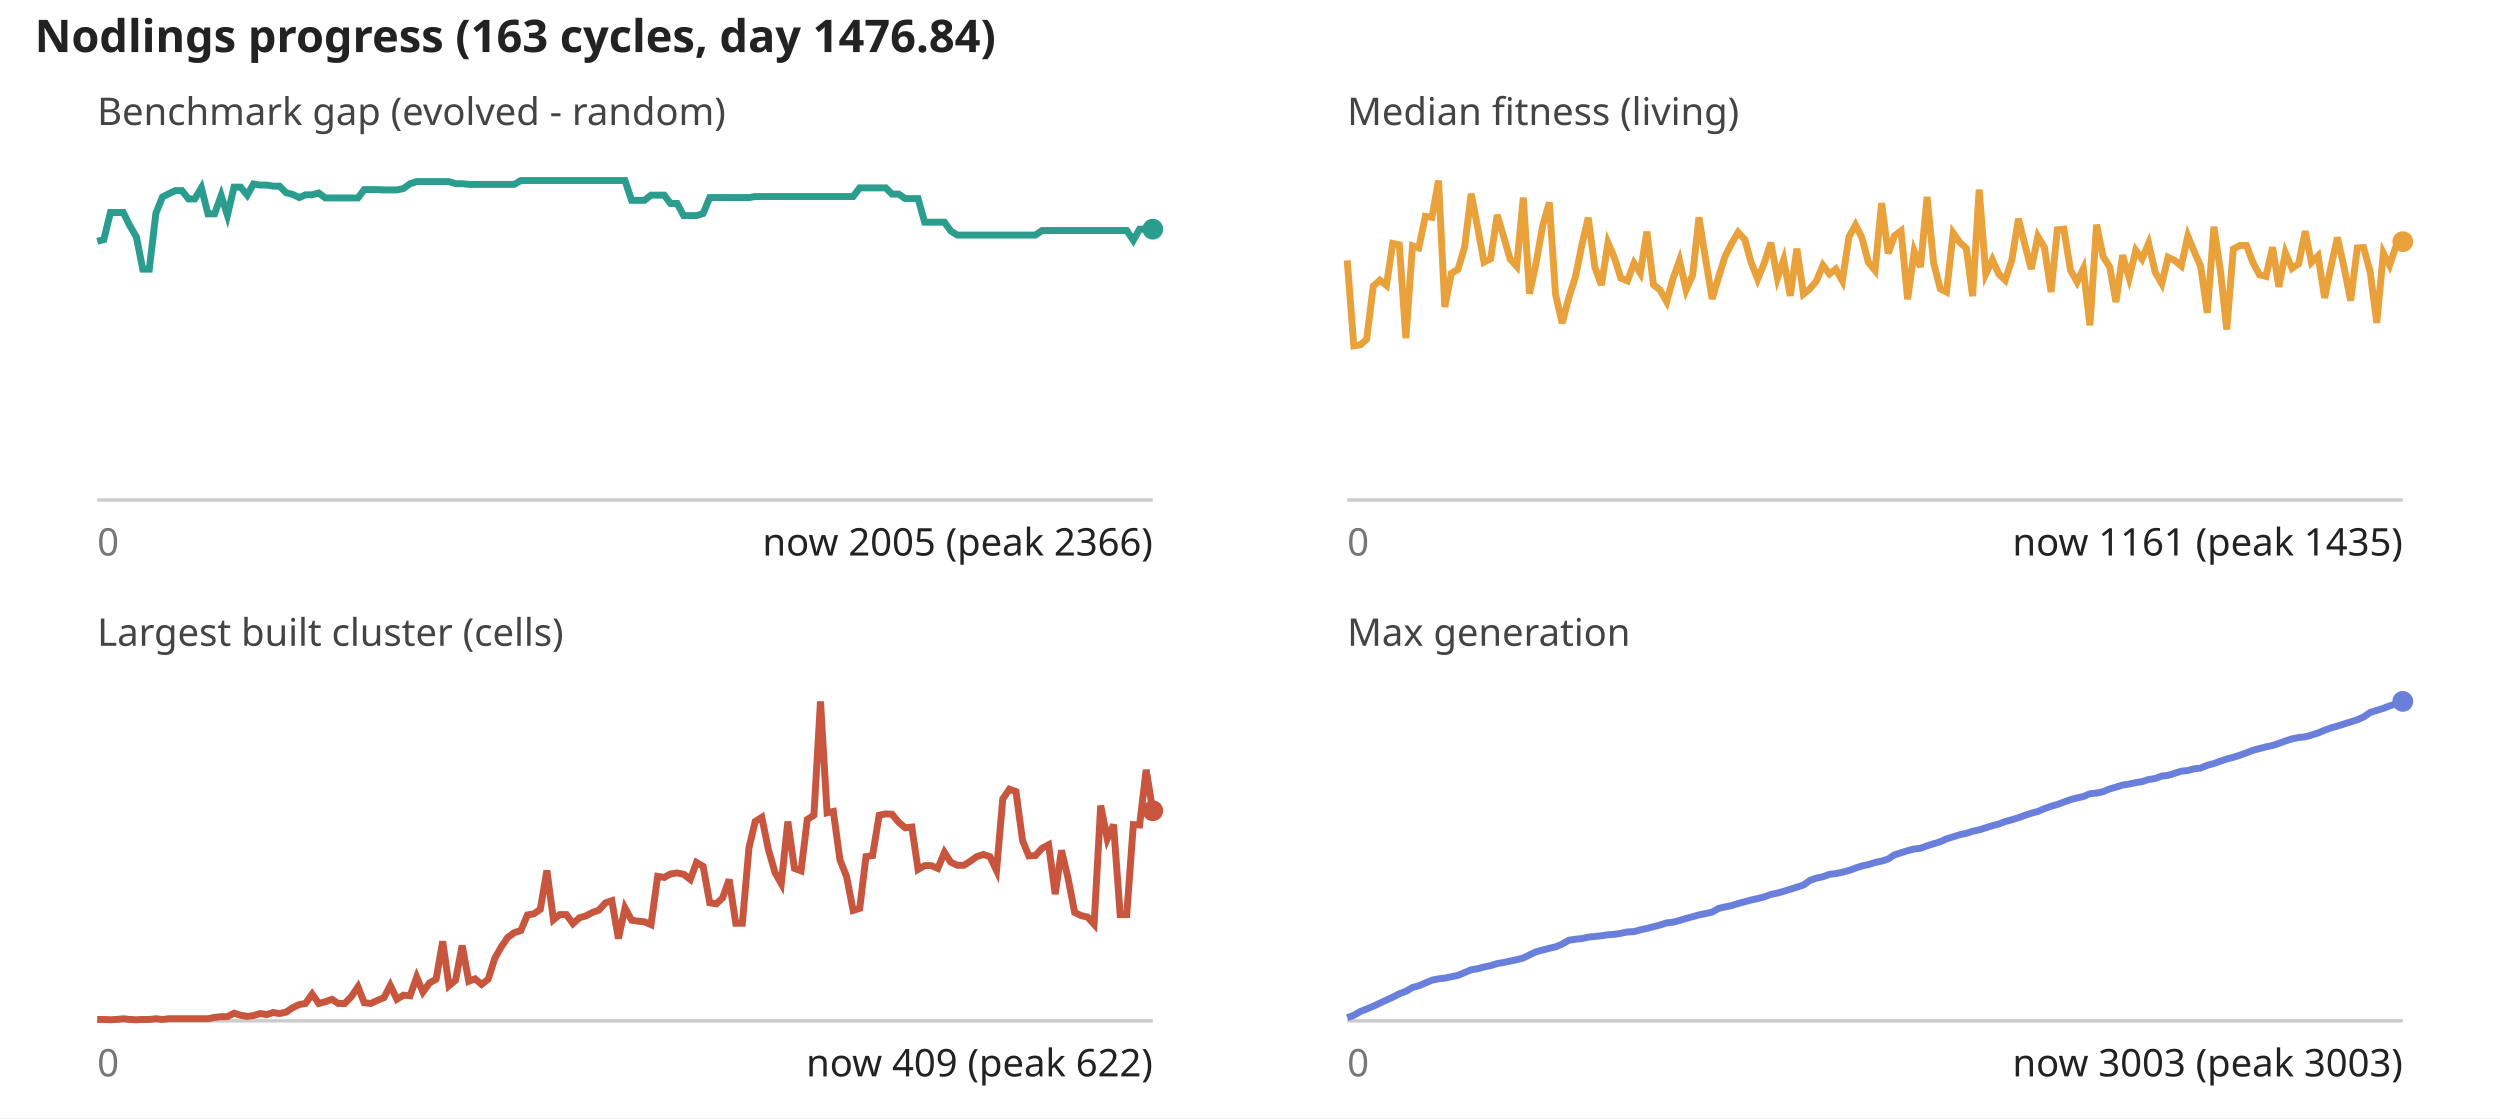
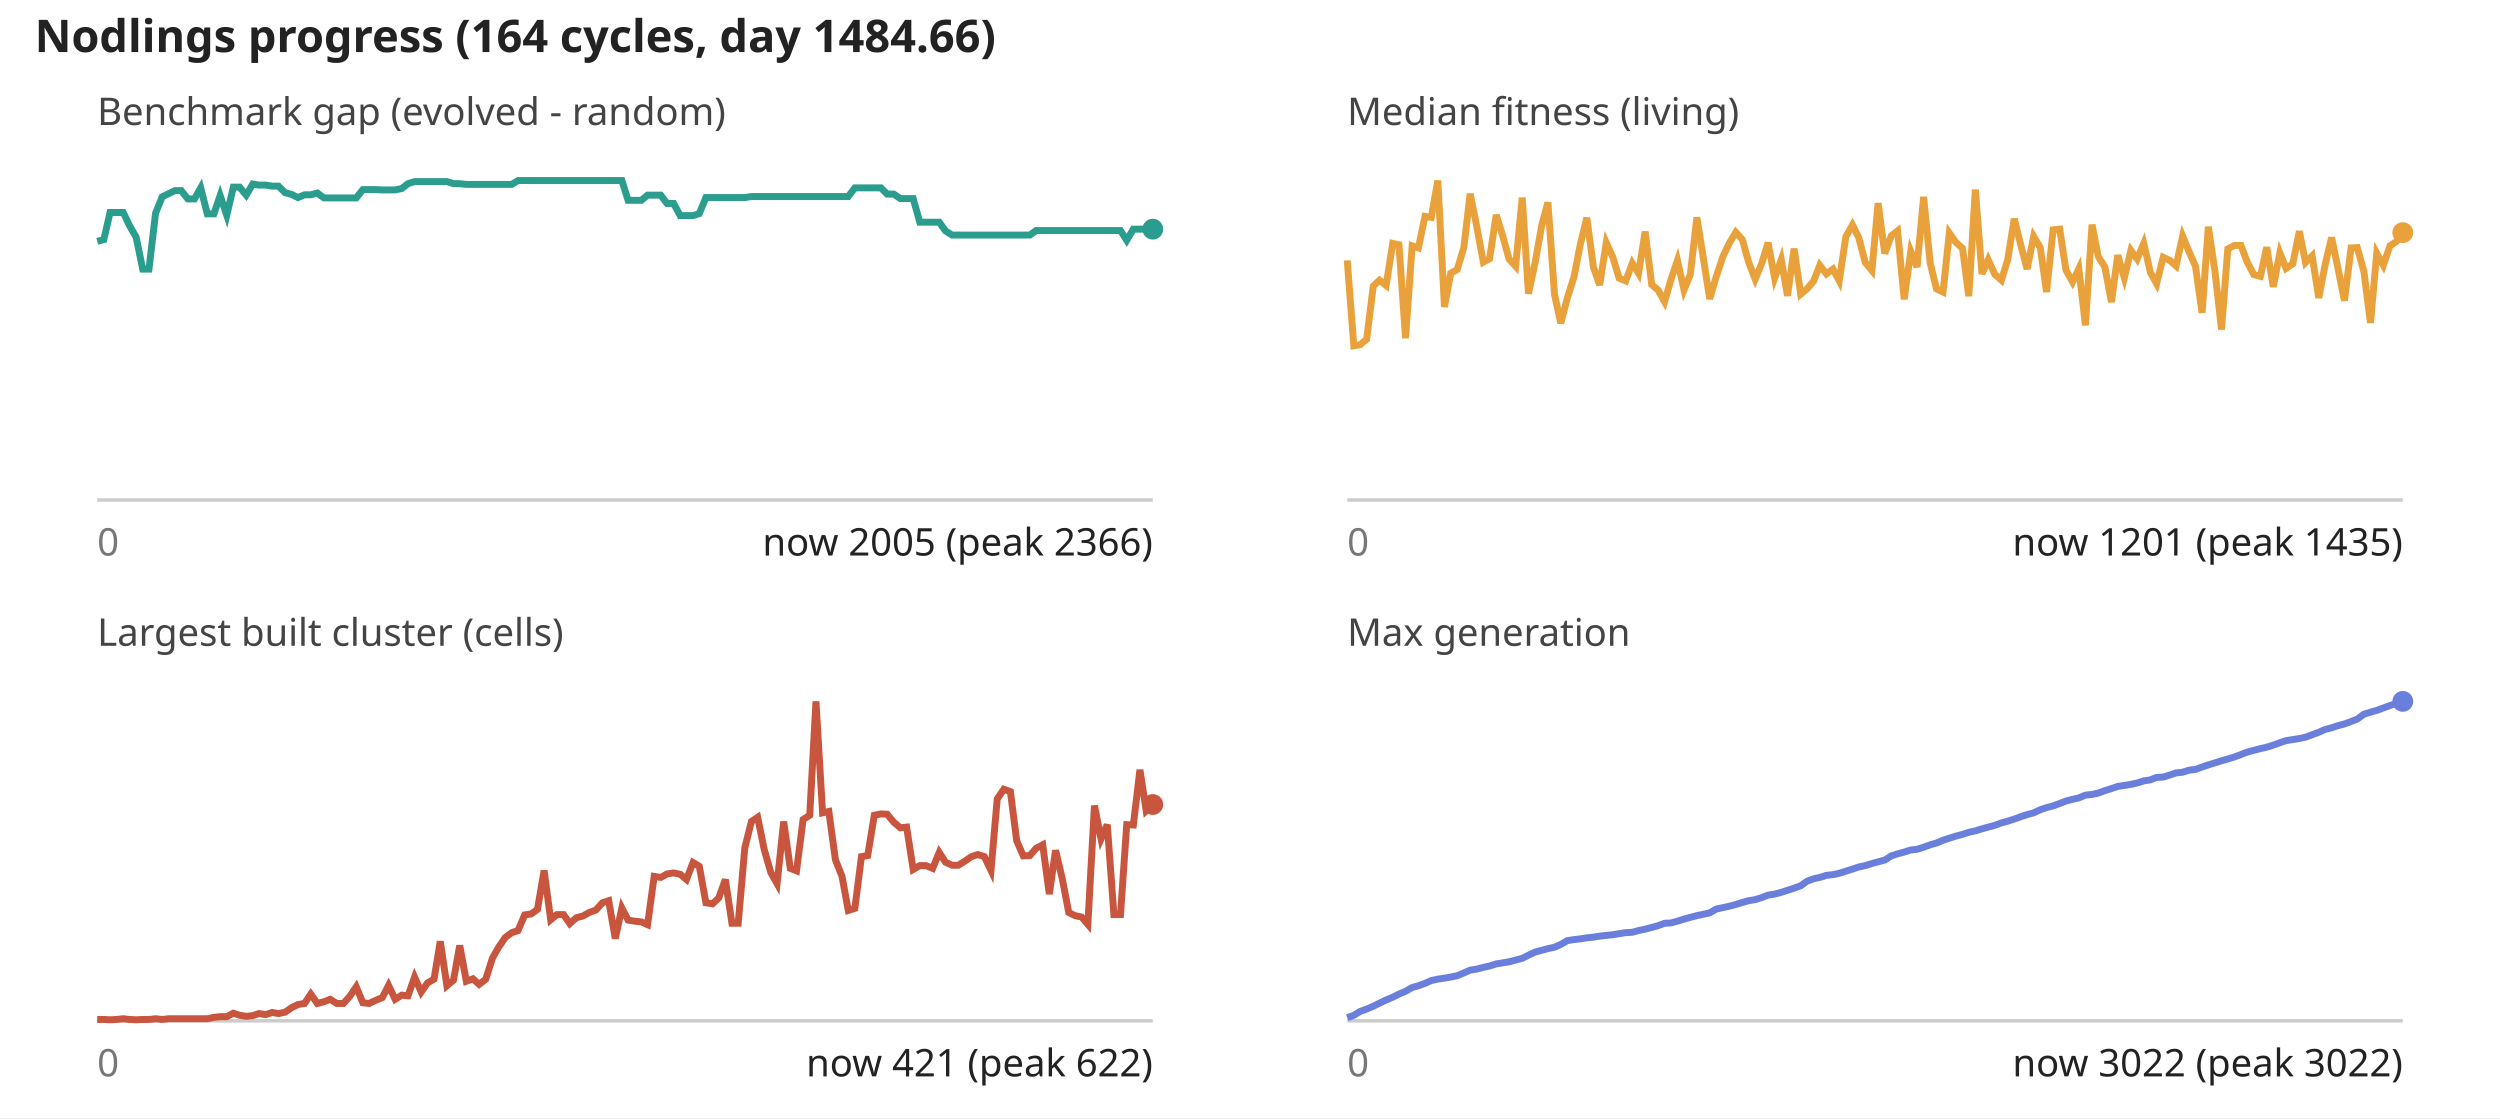
<svg xmlns="http://www.w3.org/2000/svg" viewBox="0 0 720 322" font-family="sans-serif" font-size="11">
  <rect width="100%" height="100%" fill="#fff" />
-   <text x="10" y="15" font-size="13" font-weight="bold" fill="#222">Nodlings progress (163 cycles, day 1476.84)</text>
+   <text x="10" y="15" font-size="13" font-weight="bold" fill="#222">Nodlings progress (164 cycles, day 1484.66)</text>
  <text x="28" y="36" fill="#444">Benchmark gap (evolved - random)</text>
  <line x1="28" y1="144" x2="332" y2="144" stroke="#ccc" />
-   <polyline fill="none" stroke="#2a9d8f" stroke-width="2" points="28.0,69.5 29.9,69.0 31.8,61.2 33.6,61.2 35.5,61.2 37.4,65.0 39.3,68.3 41.1,77.5 43.0,77.5 44.9,61.4 46.8,56.7 48.6,55.8 50.5,54.9 52.4,54.9 54.3,57.3 56.1,57.3 58.0,54.1 59.9,61.6 61.8,61.6 63.7,56.3 65.5,62.0 67.4,53.9 69.3,53.9 71.2,56.2 73.0,53.0 74.9,53.3 76.8,53.3 78.7,53.6 80.5,53.6 82.4,55.5 84.3,56.0 86.2,56.9 88.0,56.1 89.9,56.1 91.8,55.6 93.7,57.0 95.6,57.0 97.4,57.0 99.3,57.0 101.2,57.0 103.1,57.0 104.9,54.6 106.8,54.6 108.7,54.6 110.6,54.7 112.4,54.7 114.3,54.7 116.2,54.3 118.1,52.9 120.0,52.3 121.8,52.3 123.7,52.3 125.6,52.3 127.5,52.3 129.3,52.3 131.2,52.9 133.1,52.9 135.0,53.1 136.8,53.1 138.7,53.1 140.6,53.1 142.5,53.1 144.3,53.1 146.2,53.1 148.1,53.1 150.0,52.0 151.9,52.0 153.7,52.0 155.6,52.0 157.5,52.0 159.4,52.0 161.2,52.0 163.1,52.0 165.0,52.0 166.9,52.0 168.7,52.0 170.6,52.0 172.5,52.0 174.4,52.0 176.2,52.0 178.1,52.0 180.0,52.0 181.9,57.7 183.8,57.7 185.6,57.7 187.5,56.2 189.4,56.2 191.3,56.2 193.1,58.6 195.0,58.6 196.9,62.1 198.8,62.1 200.6,62.1 202.5,61.5 204.4,56.9 206.3,56.9 208.1,56.9 210.0,56.9 211.9,56.9 213.8,56.9 215.7,56.9 217.5,56.6 219.4,56.6 221.3,56.6 223.2,56.6 225.0,56.6 226.9,56.6 228.8,56.6 230.7,56.6 232.5,56.6 234.4,56.6 236.3,56.6 238.2,56.6 240.0,56.6 241.9,56.6 243.8,56.6 245.7,56.6 247.6,54.1 249.4,54.1 251.3,54.1 253.2,54.1 255.1,54.1 256.9,55.9 258.8,55.9 260.7,57.2 262.6,57.2 264.4,57.2 266.3,64.0 268.2,64.0 270.1,64.0 272.0,64.0 273.8,66.5 275.7,67.7 277.6,67.7 279.5,67.7 281.3,67.7 283.2,67.7 285.1,67.7 287.0,67.7 288.8,67.7 290.7,67.7 292.6,67.7 294.5,67.7 296.3,67.7 298.2,67.7 300.1,66.4 302.0,66.4 303.9,66.4 305.7,66.4 307.6,66.4 309.5,66.4 311.4,66.4 313.2,66.4 315.1,66.4 317.0,66.4 318.9,66.4 320.7,66.4 322.6,66.4 324.5,66.4 326.4,69.2 328.2,66.0 330.1,66.0 332.0,66.0" />
+   <polyline fill="none" stroke="#2a9d8f" stroke-width="2" points="28.0,69.5 29.9,69.0 31.7,61.2 33.6,61.2 35.5,61.2 37.3,65.0 39.2,68.3 41.1,77.5 42.9,77.5 44.8,61.4 46.7,56.7 48.5,55.8 50.4,54.9 52.2,54.9 54.1,57.3 56.0,57.3 57.8,54.1 59.7,61.6 61.6,61.6 63.4,56.3 65.3,62.0 67.2,53.9 69.0,53.9 70.9,56.2 72.8,53.0 74.6,53.3 76.5,53.3 78.4,53.6 80.2,53.6 82.1,55.5 84.0,56.0 85.8,56.9 87.7,56.1 89.5,56.1 91.4,55.6 93.3,57.0 95.1,57.0 97.0,57.0 98.9,57.0 100.7,57.0 102.6,57.0 104.5,54.6 106.3,54.6 108.2,54.6 110.1,54.7 111.9,54.7 113.8,54.7 115.7,54.3 117.5,52.9 119.4,52.3 121.3,52.3 123.1,52.3 125.0,52.3 126.8,52.3 128.7,52.3 130.6,52.9 132.4,52.9 134.3,53.1 136.2,53.1 138.0,53.1 139.9,53.1 141.8,53.1 143.6,53.1 145.5,53.1 147.4,53.1 149.2,52.0 151.1,52.0 153.0,52.0 154.8,52.0 156.7,52.0 158.6,52.0 160.4,52.0 162.3,52.0 164.1,52.0 166.0,52.0 167.9,52.0 169.7,52.0 171.6,52.0 173.5,52.0 175.3,52.0 177.2,52.0 179.1,52.0 180.9,57.7 182.8,57.7 184.7,57.7 186.5,56.2 188.4,56.2 190.3,56.2 192.1,58.6 194.0,58.6 195.9,62.1 197.7,62.1 199.6,62.1 201.4,61.5 203.3,56.9 205.2,56.9 207.0,56.9 208.9,56.9 210.8,56.9 212.6,56.9 214.5,56.9 216.4,56.6 218.2,56.6 220.1,56.6 222.0,56.6 223.8,56.6 225.7,56.6 227.6,56.6 229.4,56.6 231.3,56.6 233.2,56.6 235.0,56.6 236.9,56.6 238.7,56.6 240.6,56.6 242.5,56.6 244.3,56.6 246.2,54.1 248.1,54.1 249.9,54.1 251.8,54.1 253.7,54.1 255.5,55.9 257.4,55.9 259.3,57.2 261.1,57.2 263.0,57.2 264.9,64.0 266.7,64.0 268.6,64.0 270.5,64.0 272.3,66.5 274.2,67.7 276.0,67.7 277.9,67.7 279.8,67.7 281.6,67.7 283.5,67.7 285.4,67.7 287.2,67.7 289.1,67.7 291.0,67.7 292.8,67.7 294.7,67.7 296.6,67.7 298.4,66.4 300.3,66.4 302.2,66.4 304.0,66.4 305.9,66.4 307.8,66.4 309.6,66.4 311.5,66.4 313.3,66.4 315.2,66.4 317.1,66.4 318.9,66.4 320.8,66.4 322.7,66.4 324.5,69.2 326.4,66.0 328.3,66.0 330.1,66.0 332.0,66.0" />
  <circle cx="332.0" cy="66.0" r="3" fill="#2a9d8f" />
  <text x="28" y="160" fill="#777">0</text>
  <text x="332" y="160" text-anchor="end" fill="#222">now 2005 (peak 2366)</text>
  <text x="388" y="36" fill="#444">Median fitness (living)</text>
  <line x1="388" y1="144" x2="692" y2="144" stroke="#ccc" />
-   <polyline fill="none" stroke="#e9a23b" stroke-width="2" points="388.0,75.0 389.9,99.6 391.8,99.3 393.6,97.7 395.5,82.4 397.4,80.7 399.3,82.2 401.1,70.1 403.0,70.5 404.9,97.4 406.8,70.8 408.6,71.4 410.5,62.3 412.4,62.6 414.3,52.0 416.1,88.4 418.0,78.7 419.9,77.6 421.8,71.2 423.7,55.8 425.5,65.2 427.4,75.5 429.3,74.5 431.2,61.9 433.0,68.0 434.9,74.6 436.8,76.7 438.7,56.9 440.5,84.6 442.4,75.7 444.3,65.0 446.2,58.3 448.0,84.8 449.9,93.1 451.8,85.8 453.7,79.8 455.6,70.5 457.4,62.7 459.3,76.9 461.2,82.1 463.1,69.9 464.9,74.1 466.8,80.1 468.7,80.9 470.6,75.8 472.4,78.7 474.3,66.7 476.2,82.0 478.1,83.5 480.0,86.9 481.8,80.3 483.7,75.0 485.6,83.5 487.5,79.1 489.3,62.6 491.2,74.6 493.1,86.1 495.0,79.6 496.8,73.9 498.7,70.1 500.6,66.9 502.5,69.0 504.3,75.5 506.2,80.4 508.1,75.8 510.0,69.9 511.9,80.1 513.7,74.8 515.6,85.2 517.5,71.6 519.4,84.7 521.2,83.2 523.1,81.0 525.0,76.4 526.9,78.9 528.7,77.5 530.6,80.9 532.5,68.2 534.4,64.8 536.2,68.4 538.1,75.6 540.0,77.9 541.9,58.5 543.8,73.0 545.6,67.9 547.5,66.5 549.4,86.2 551.3,72.4 553.1,76.9 555.0,56.7 556.9,75.8 558.8,83.2 560.6,84.1 562.5,67.1 564.4,69.8 566.3,71.5 568.1,85.3 570.0,54.6 571.9,78.9 573.8,74.8 575.7,79.0 577.5,80.7 579.4,74.9 581.3,63.0 583.2,70.6 585.0,77.5 586.9,68.1 588.8,71.3 590.7,84.1 592.5,66.2 594.4,66.0 596.3,77.8 598.2,81.2 600.0,77.4 601.9,93.7 603.8,64.7 605.7,73.9 607.6,76.9 609.4,87.0 611.3,73.5 613.2,80.0 615.1,72.1 616.9,74.6 618.8,70.1 620.7,78.4 622.6,81.7 624.4,74.1 626.3,75.0 628.2,76.6 630.1,68.0 632.0,72.6 633.8,76.7 635.7,90.1 637.6,65.3 639.5,78.1 641.3,94.9 643.2,71.7 645.1,70.7 647.0,70.7 648.8,75.5 650.7,79.1 652.6,79.6 654.5,71.2 656.3,82.6 658.2,72.8 660.1,77.3 662.0,76.0 663.9,66.6 665.7,75.6 667.6,73.7 669.5,85.8 671.4,76.4 673.2,68.4 675.1,77.1 677.0,86.6 678.9,71.4 680.7,71.3 682.6,78.2 684.5,93.0 686.4,72.9 688.2,76.4 690.1,70.8 692.0,69.6" />
-   <circle cx="692.0" cy="69.6" r="3" fill="#e9a23b" />
+   <polyline fill="none" stroke="#e9a23b" stroke-width="2" points="388.0,75.0 389.9,99.6 391.7,99.3 393.6,97.7 395.5,82.4 397.3,80.7 399.2,82.2 401.1,70.1 402.9,70.5 404.8,97.4 406.7,70.8 408.5,71.4 410.4,62.3 412.2,62.6 414.1,52.0 416.0,88.4 417.8,78.7 419.7,77.6 421.6,71.2 423.4,55.8 425.3,65.2 427.2,75.5 429.0,74.5 430.9,61.9 432.8,68.0 434.6,74.6 436.5,76.7 438.4,56.9 440.2,84.6 442.1,75.7 444.0,65.0 445.8,58.3 447.7,84.8 449.5,93.1 451.4,85.8 453.3,79.8 455.1,70.5 457.0,62.7 458.9,76.9 460.7,82.1 462.6,69.9 464.5,74.1 466.3,80.1 468.2,80.9 470.1,75.8 471.9,78.7 473.8,66.7 475.7,82.0 477.5,83.5 479.4,86.9 481.3,80.3 483.1,75.0 485.0,83.5 486.8,79.1 488.7,62.6 490.6,74.6 492.4,86.1 494.3,79.6 496.2,73.9 498.0,70.1 499.9,66.9 501.8,69.0 503.6,75.5 505.5,80.4 507.4,75.8 509.2,69.9 511.1,80.1 513.0,74.8 514.8,85.2 516.7,71.6 518.6,84.7 520.4,83.2 522.3,81.0 524.1,76.4 526.0,78.9 527.9,77.5 529.7,80.9 531.6,68.2 533.5,64.8 535.3,68.4 537.2,75.6 539.1,77.9 540.9,58.5 542.8,73.0 544.7,67.9 546.5,66.5 548.4,86.2 550.3,72.4 552.1,76.9 554.0,56.7 555.9,75.8 557.7,83.2 559.6,84.1 561.4,67.1 563.3,69.8 565.2,71.5 567.0,85.3 568.9,54.6 570.8,78.9 572.6,74.8 574.5,79.0 576.4,80.7 578.2,74.9 580.1,63.0 582.0,70.6 583.8,77.5 585.7,68.1 587.6,71.3 589.4,84.1 591.3,66.2 593.2,66.0 595.0,77.8 596.9,81.2 598.7,77.4 600.6,93.7 602.5,64.7 604.3,73.9 606.2,76.9 608.1,87.0 609.9,73.5 611.8,80.0 613.7,72.1 615.5,74.6 617.4,70.1 619.3,78.4 621.1,81.7 623.0,74.1 624.9,75.0 626.7,76.6 628.6,68.0 630.5,72.6 632.3,76.7 634.2,90.1 636.0,65.3 637.9,78.1 639.8,94.9 641.6,71.7 643.5,70.7 645.4,70.7 647.2,75.5 649.1,79.1 651.0,79.6 652.8,71.2 654.7,82.6 656.6,72.8 658.4,77.3 660.3,76.0 662.2,66.6 664.0,75.6 665.9,73.7 667.8,85.8 669.6,76.4 671.5,68.4 673.3,77.1 675.2,86.6 677.1,71.4 678.9,71.3 680.8,78.2 682.7,93.0 684.5,72.9 686.4,76.4 688.3,70.8 690.1,69.6 692.0,67.0" />
+   <circle cx="692.0" cy="67.0" r="3" fill="#e9a23b" />
  <text x="388" y="160" fill="#777">0</text>
-   <text x="692" y="160" text-anchor="end" fill="#222">now 1161 (peak 1435)</text>
+   <text x="692" y="160" text-anchor="end" fill="#222">now 1201 (peak 1435)</text>
  <text x="28" y="186" fill="#444">Largest built cluster (cells)</text>
  <line x1="28" y1="294" x2="332" y2="294" stroke="#ccc" />
-   <polyline fill="none" stroke="#c8553d" stroke-width="2" points="28.0,293.6 29.9,293.6 31.8,293.7 33.6,293.6 35.5,293.4 37.4,293.6 39.3,293.7 41.1,293.6 43.0,293.6 44.9,293.4 46.8,293.6 48.6,293.4 50.5,293.4 52.4,293.4 54.3,293.4 56.1,293.4 58.0,293.4 59.9,293.4 61.8,293.0 63.7,292.8 65.5,292.8 67.4,291.8 69.3,292.4 71.2,292.7 73.0,292.5 74.9,291.9 76.8,292.2 78.7,291.6 80.5,291.9 82.4,291.5 84.3,290.2 86.2,289.3 88.0,289.0 89.9,286.3 91.8,289.0 93.7,288.5 95.6,287.8 97.4,289.0 99.3,289.0 101.2,287.0 103.1,284.2 104.9,288.8 106.8,289.0 108.7,288.1 110.6,287.3 112.4,283.8 114.3,287.8 116.2,286.6 118.1,286.8 120.0,281.4 121.8,285.7 123.7,283.1 125.6,282.0 127.5,271.1 129.3,283.9 131.2,282.3 133.1,272.3 135.0,282.6 136.8,281.9 138.7,283.5 140.6,282.0 142.5,276.0 144.3,272.8 146.2,270.0 148.1,268.6 150.0,268.0 151.9,263.5 153.7,263.2 155.6,261.9 157.5,250.7 159.4,264.9 161.2,263.4 163.1,263.4 165.0,266.0 166.9,264.3 168.7,263.8 170.6,262.8 172.5,262.1 174.4,260.0 176.2,259.4 178.1,270.3 180.0,261.5 181.9,265.0 183.8,265.3 185.6,265.5 187.5,266.3 189.4,252.4 191.3,252.7 193.1,251.7 195.0,251.4 196.9,251.8 198.8,253.3 200.6,248.4 202.5,249.5 204.4,260.0 206.3,260.3 208.1,258.6 210.0,253.3 211.9,265.9 213.8,265.9 215.7,244.2 217.5,236.6 219.4,235.4 221.3,244.7 223.2,251.3 225.0,254.5 226.9,236.6 228.8,250.1 230.7,250.8 232.5,236.0 234.4,234.8 236.3,202.0 238.2,234.1 240.0,233.7 241.9,247.6 243.8,252.4 245.7,262.2 247.6,261.6 249.4,246.7 251.3,246.4 253.2,234.8 255.1,234.4 256.9,234.5 258.8,236.8 260.7,238.4 262.6,238.2 264.4,250.4 266.3,249.3 268.2,249.3 270.1,250.1 272.0,245.5 273.8,248.3 275.7,249.2 277.6,249.2 279.5,248.0 281.3,246.7 283.2,246.1 285.1,246.7 287.0,250.7 288.8,230.1 290.7,227.3 292.6,228.0 294.5,242.1 296.3,246.5 298.2,246.4 300.1,244.3 302.0,243.3 303.9,257.5 305.7,244.9 307.6,252.9 309.5,262.8 311.4,263.7 313.2,264.1 315.1,266.2 317.0,232.0 318.9,241.6 320.7,237.5 322.6,263.4 324.5,263.4 326.4,237.5 328.2,237.6 330.1,221.7 332.0,233.5" />
-   <circle cx="332.0" cy="233.5" r="3" fill="#c8553d" />
+   <polyline fill="none" stroke="#c8553d" stroke-width="2" points="28.0,293.6 29.9,293.6 31.7,293.7 33.6,293.6 35.5,293.4 37.3,293.6 39.2,293.7 41.1,293.6 42.9,293.6 44.8,293.4 46.7,293.6 48.5,293.4 50.4,293.4 52.2,293.4 54.1,293.4 56.0,293.4 57.8,293.4 59.7,293.4 61.6,293.0 63.4,292.8 65.3,292.8 67.2,291.8 69.0,292.4 70.9,292.7 72.8,292.5 74.6,291.9 76.5,292.2 78.4,291.6 80.2,291.9 82.1,291.5 84.0,290.2 85.8,289.3 87.7,289.0 89.5,286.3 91.4,289.0 93.3,288.5 95.1,287.8 97.0,289.0 98.9,289.0 100.7,287.0 102.6,284.2 104.5,288.8 106.3,289.0 108.2,288.1 110.1,287.3 111.9,283.8 113.8,287.8 115.7,286.6 117.5,286.8 119.4,281.4 121.3,285.7 123.1,283.1 125.0,282.0 126.8,271.1 128.7,283.9 130.6,282.3 132.4,272.3 134.3,282.6 136.2,281.9 138.0,283.5 139.9,282.0 141.8,276.0 143.6,272.8 145.5,270.0 147.4,268.6 149.2,268.0 151.1,263.5 153.0,263.2 154.8,261.9 156.7,250.7 158.6,264.9 160.4,263.4 162.3,263.4 164.1,266.0 166.0,264.3 167.9,263.8 169.7,262.8 171.6,262.1 173.5,260.0 175.3,259.4 177.2,270.3 179.1,261.5 180.9,265.0 182.8,265.3 184.7,265.5 186.5,266.3 188.4,252.4 190.3,252.7 192.1,251.7 194.0,251.4 195.9,251.8 197.7,253.3 199.6,248.4 201.4,249.5 203.3,260.0 205.2,260.3 207.0,258.6 208.9,253.3 210.8,265.9 212.6,265.9 214.5,244.2 216.4,236.6 218.2,235.4 220.1,244.7 222.0,251.3 223.8,254.5 225.7,236.6 227.6,250.1 229.4,250.8 231.3,236.0 233.2,234.8 235.0,202.0 236.9,234.1 238.7,233.7 240.6,247.6 242.5,252.4 244.3,262.2 246.2,261.6 248.1,246.7 249.9,246.4 251.8,234.8 253.7,234.4 255.5,234.5 257.4,236.8 259.3,238.4 261.1,238.2 263.0,250.4 264.9,249.3 266.7,249.3 268.6,250.1 270.5,245.5 272.3,248.3 274.2,249.2 276.0,249.2 277.9,248.0 279.8,246.7 281.6,246.1 283.5,246.7 285.4,250.7 287.2,230.1 289.1,227.3 291.0,228.0 292.8,242.1 294.7,246.5 296.6,246.4 298.4,244.3 300.3,243.3 302.2,257.5 304.0,244.9 305.9,252.9 307.8,262.8 309.6,263.7 311.5,264.1 313.3,266.2 315.2,232.0 317.1,241.6 318.9,237.5 320.8,263.4 322.7,263.4 324.5,237.5 326.4,237.6 328.3,221.7 330.1,233.5 332.0,231.7" />
+   <circle cx="332.0" cy="231.7" r="3" fill="#c8553d" />
  <text x="28" y="310" fill="#777">0</text>
-   <text x="332" y="310" text-anchor="end" fill="#222">now 409 (peak 622)</text>
+   <text x="332" y="310" text-anchor="end" fill="#222">now 421 (peak 622)</text>
  <text x="388" y="186" fill="#444">Max generation</text>
  <line x1="388" y1="294" x2="692" y2="294" stroke="#ccc" />
-   <polyline fill="none" stroke="#6a7fdb" stroke-width="2" points="388.0,293.1 389.9,292.4 391.8,291.3 393.6,290.6 395.5,289.8 397.4,288.9 399.3,288.0 401.1,287.2 403.0,286.2 404.9,285.5 406.8,284.4 408.6,283.9 410.5,283.1 412.4,282.3 414.3,281.9 416.1,281.7 418.0,281.3 419.9,280.9 421.8,280.1 423.7,279.3 425.5,279.0 427.4,278.5 429.3,278.1 431.2,277.5 433.0,277.2 434.9,276.8 436.8,276.4 438.7,275.9 440.5,275.0 442.4,274.1 444.3,273.6 446.2,273.1 448.0,272.7 449.9,271.9 451.8,270.8 453.7,270.5 455.6,270.3 457.4,269.9 459.3,269.7 461.2,269.5 463.1,269.2 464.9,269.1 466.8,268.8 468.7,268.4 470.6,268.3 472.4,267.8 474.3,267.4 476.2,266.9 478.1,266.4 480.0,265.8 481.8,265.6 483.7,265.1 485.6,264.5 487.5,264.0 489.3,263.5 491.2,263.1 493.1,262.7 495.0,261.6 496.8,261.2 498.7,260.8 500.6,260.2 502.5,259.7 504.3,259.2 506.2,258.8 508.1,258.3 510.0,257.6 511.9,257.2 513.7,256.7 515.6,256.1 517.5,255.5 519.4,254.9 521.2,253.6 523.1,252.9 525.0,252.5 526.9,251.8 528.7,251.6 530.6,251.2 532.5,250.7 534.4,250.0 536.2,249.4 538.1,249.0 540.0,248.4 541.9,248.0 543.8,247.4 545.6,246.2 547.5,245.6 549.4,245.0 551.3,244.5 553.1,244.3 555.0,243.6 556.9,243.0 558.8,242.4 560.6,241.6 562.5,241.0 564.4,240.4 566.3,240.0 568.1,239.4 570.0,239.0 571.9,238.4 573.8,237.8 575.7,237.3 577.5,236.6 579.4,236.1 581.3,235.5 583.2,234.8 585.0,234.2 586.9,233.7 588.8,232.9 590.7,232.2 592.5,231.7 594.4,231.0 596.3,230.3 598.2,229.8 600.0,229.4 601.9,228.6 603.8,228.4 605.7,228.0 607.6,227.2 609.4,226.7 611.3,226.1 613.2,225.8 615.1,225.4 616.9,225.1 618.8,224.5 620.7,224.2 622.6,223.5 624.4,223.3 626.3,222.7 628.2,222.1 630.1,221.9 632.0,221.4 633.8,221.2 635.7,220.4 637.6,219.9 639.5,219.2 641.3,218.6 643.2,218.1 645.1,217.5 647.0,216.8 648.8,216.1 650.7,215.6 652.6,215.1 654.5,214.7 656.3,214.1 658.2,213.4 660.1,212.8 662.0,212.4 663.9,212.2 665.7,211.7 667.6,211.1 669.5,210.3 671.4,209.6 673.2,209.1 675.1,208.5 677.0,207.9 678.9,207.3 680.7,206.5 682.6,205.2 684.5,204.6 686.4,204.0 688.2,203.3 690.1,202.7 692.0,202.0" />
+   <polyline fill="none" stroke="#6a7fdb" stroke-width="2" points="388.0,293.1 389.9,292.4 391.7,291.3 393.6,290.6 395.5,289.8 397.3,288.9 399.2,288.0 401.1,287.2 402.9,286.3 404.8,285.5 406.7,284.4 408.5,283.9 410.4,283.2 412.2,282.4 414.1,282.0 416.0,281.7 417.8,281.4 419.7,281.0 421.6,280.2 423.4,279.4 425.3,279.1 427.2,278.6 429.0,278.2 430.9,277.6 432.8,277.3 434.6,277.0 436.5,276.5 438.4,276.0 440.2,275.1 442.1,274.2 444.0,273.7 445.8,273.2 447.7,272.8 449.5,272.0 451.4,270.9 453.3,270.6 455.1,270.4 457.0,270.1 458.9,269.9 460.7,269.6 462.6,269.4 464.5,269.2 466.3,268.9 468.2,268.6 470.1,268.5 471.9,268.0 473.8,267.6 475.7,267.1 477.5,266.6 479.4,265.9 481.3,265.8 483.1,265.3 485.0,264.7 486.8,264.2 488.7,263.7 490.6,263.3 492.4,262.9 494.3,261.8 496.2,261.4 498.0,261.0 499.9,260.5 501.8,259.9 503.6,259.4 505.5,259.1 507.4,258.5 509.2,257.8 511.1,257.5 513.0,257.0 514.8,256.4 516.7,255.8 518.6,255.1 520.4,253.8 522.3,253.1 524.1,252.7 526.0,252.1 527.9,251.9 529.7,251.5 531.6,250.9 533.5,250.3 535.3,249.7 537.2,249.3 539.1,248.7 540.9,248.2 542.8,247.7 544.7,246.5 546.5,245.9 548.4,245.4 550.3,244.8 552.1,244.6 554.0,244.0 555.9,243.3 557.7,242.8 559.6,242.0 561.4,241.4 563.3,240.8 565.2,240.3 567.0,239.7 568.9,239.3 570.8,238.7 572.6,238.2 574.5,237.7 576.4,237.0 578.2,236.5 580.1,235.9 582.0,235.2 583.8,234.6 585.7,234.1 587.6,233.2 589.4,232.6 591.3,232.1 593.2,231.4 595.0,230.7 596.9,230.2 598.7,229.8 600.6,229.0 602.5,228.8 604.3,228.4 606.2,227.7 608.1,227.1 609.9,226.5 611.8,226.2 613.7,225.9 615.5,225.5 617.4,224.9 619.3,224.6 621.1,223.9 623.0,223.8 624.9,223.2 626.7,222.6 628.6,222.4 630.5,221.8 632.3,221.6 634.2,220.9 636.0,220.3 637.9,219.7 639.8,219.1 641.6,218.6 643.5,218.0 645.4,217.3 647.2,216.6 649.1,216.1 651.0,215.6 652.8,215.2 654.7,214.6 656.6,213.9 658.4,213.3 660.3,213.0 662.2,212.7 664.0,212.3 665.9,211.6 667.8,210.9 669.6,210.1 671.5,209.6 673.3,209.0 675.2,208.5 677.1,207.8 678.9,207.1 680.8,205.7 682.7,205.1 684.5,204.6 686.4,203.9 688.3,203.2 690.1,202.6 692.0,202.0" />
  <circle cx="692.0" cy="202.0" r="3" fill="#6a7fdb" />
  <text x="388" y="310" fill="#777">0</text>
-   <text x="692" y="310" text-anchor="end" fill="#222">now 3003 (peak 3003)</text>
+   <text x="692" y="310" text-anchor="end" fill="#222">now 3022 (peak 3022)</text>
</svg>
